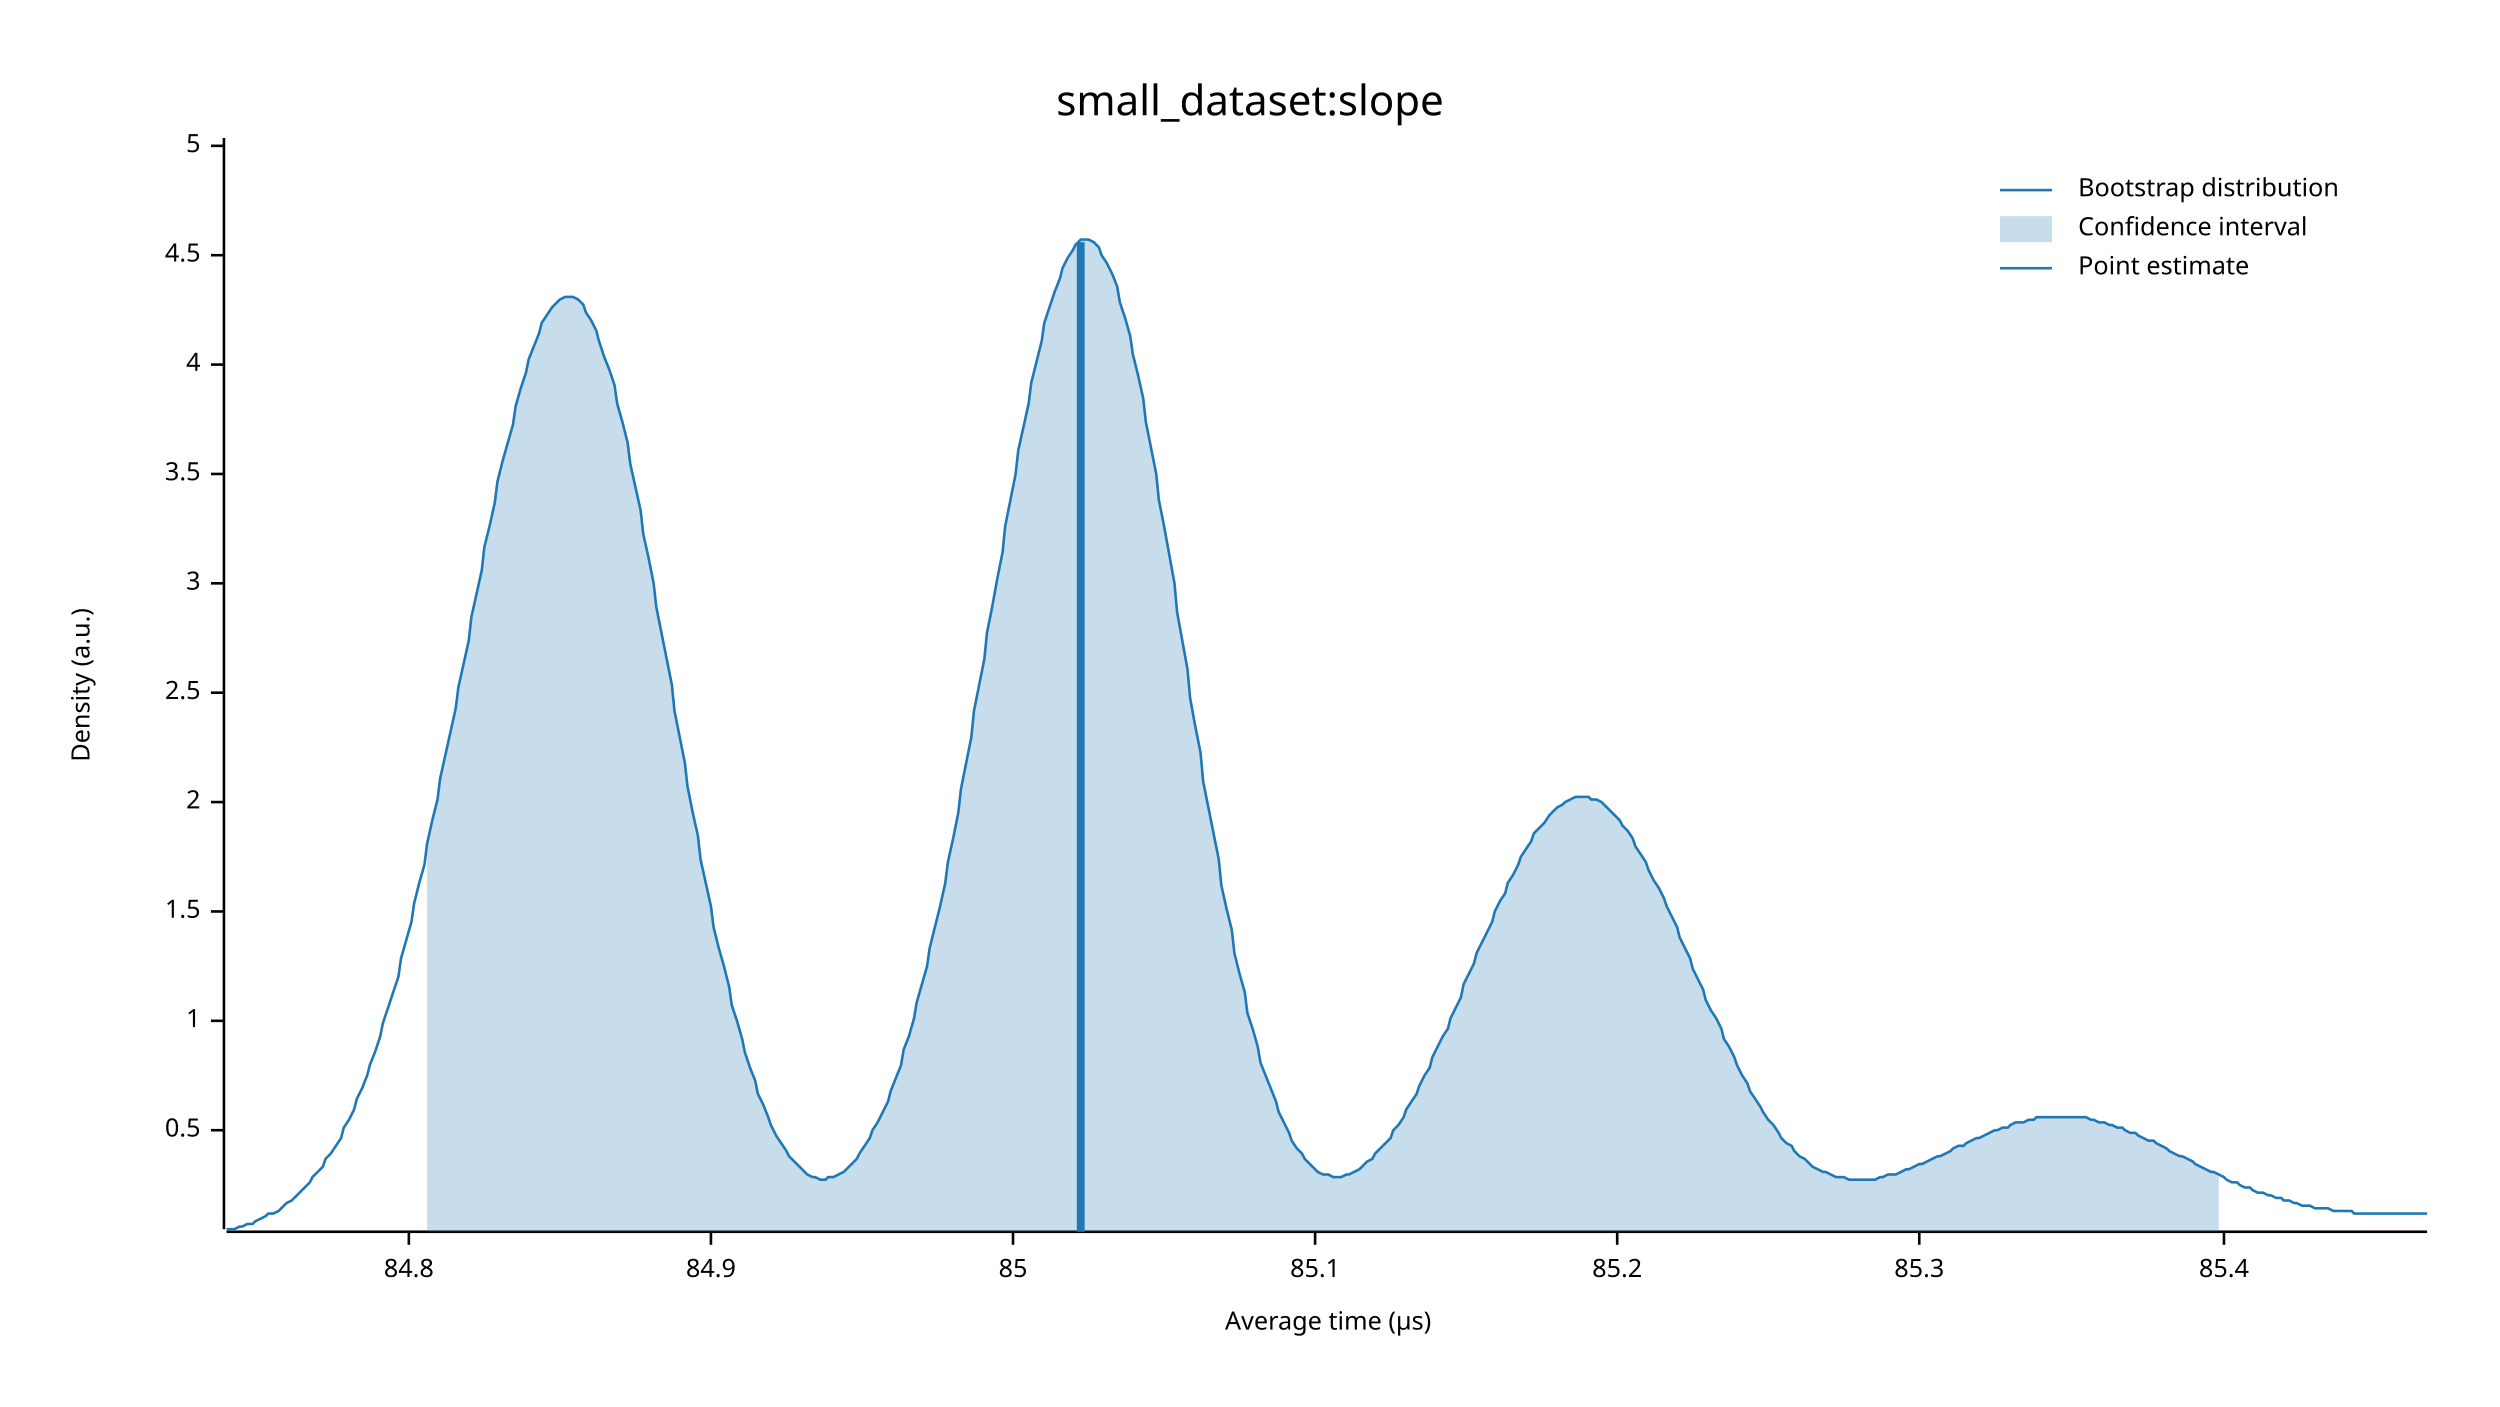
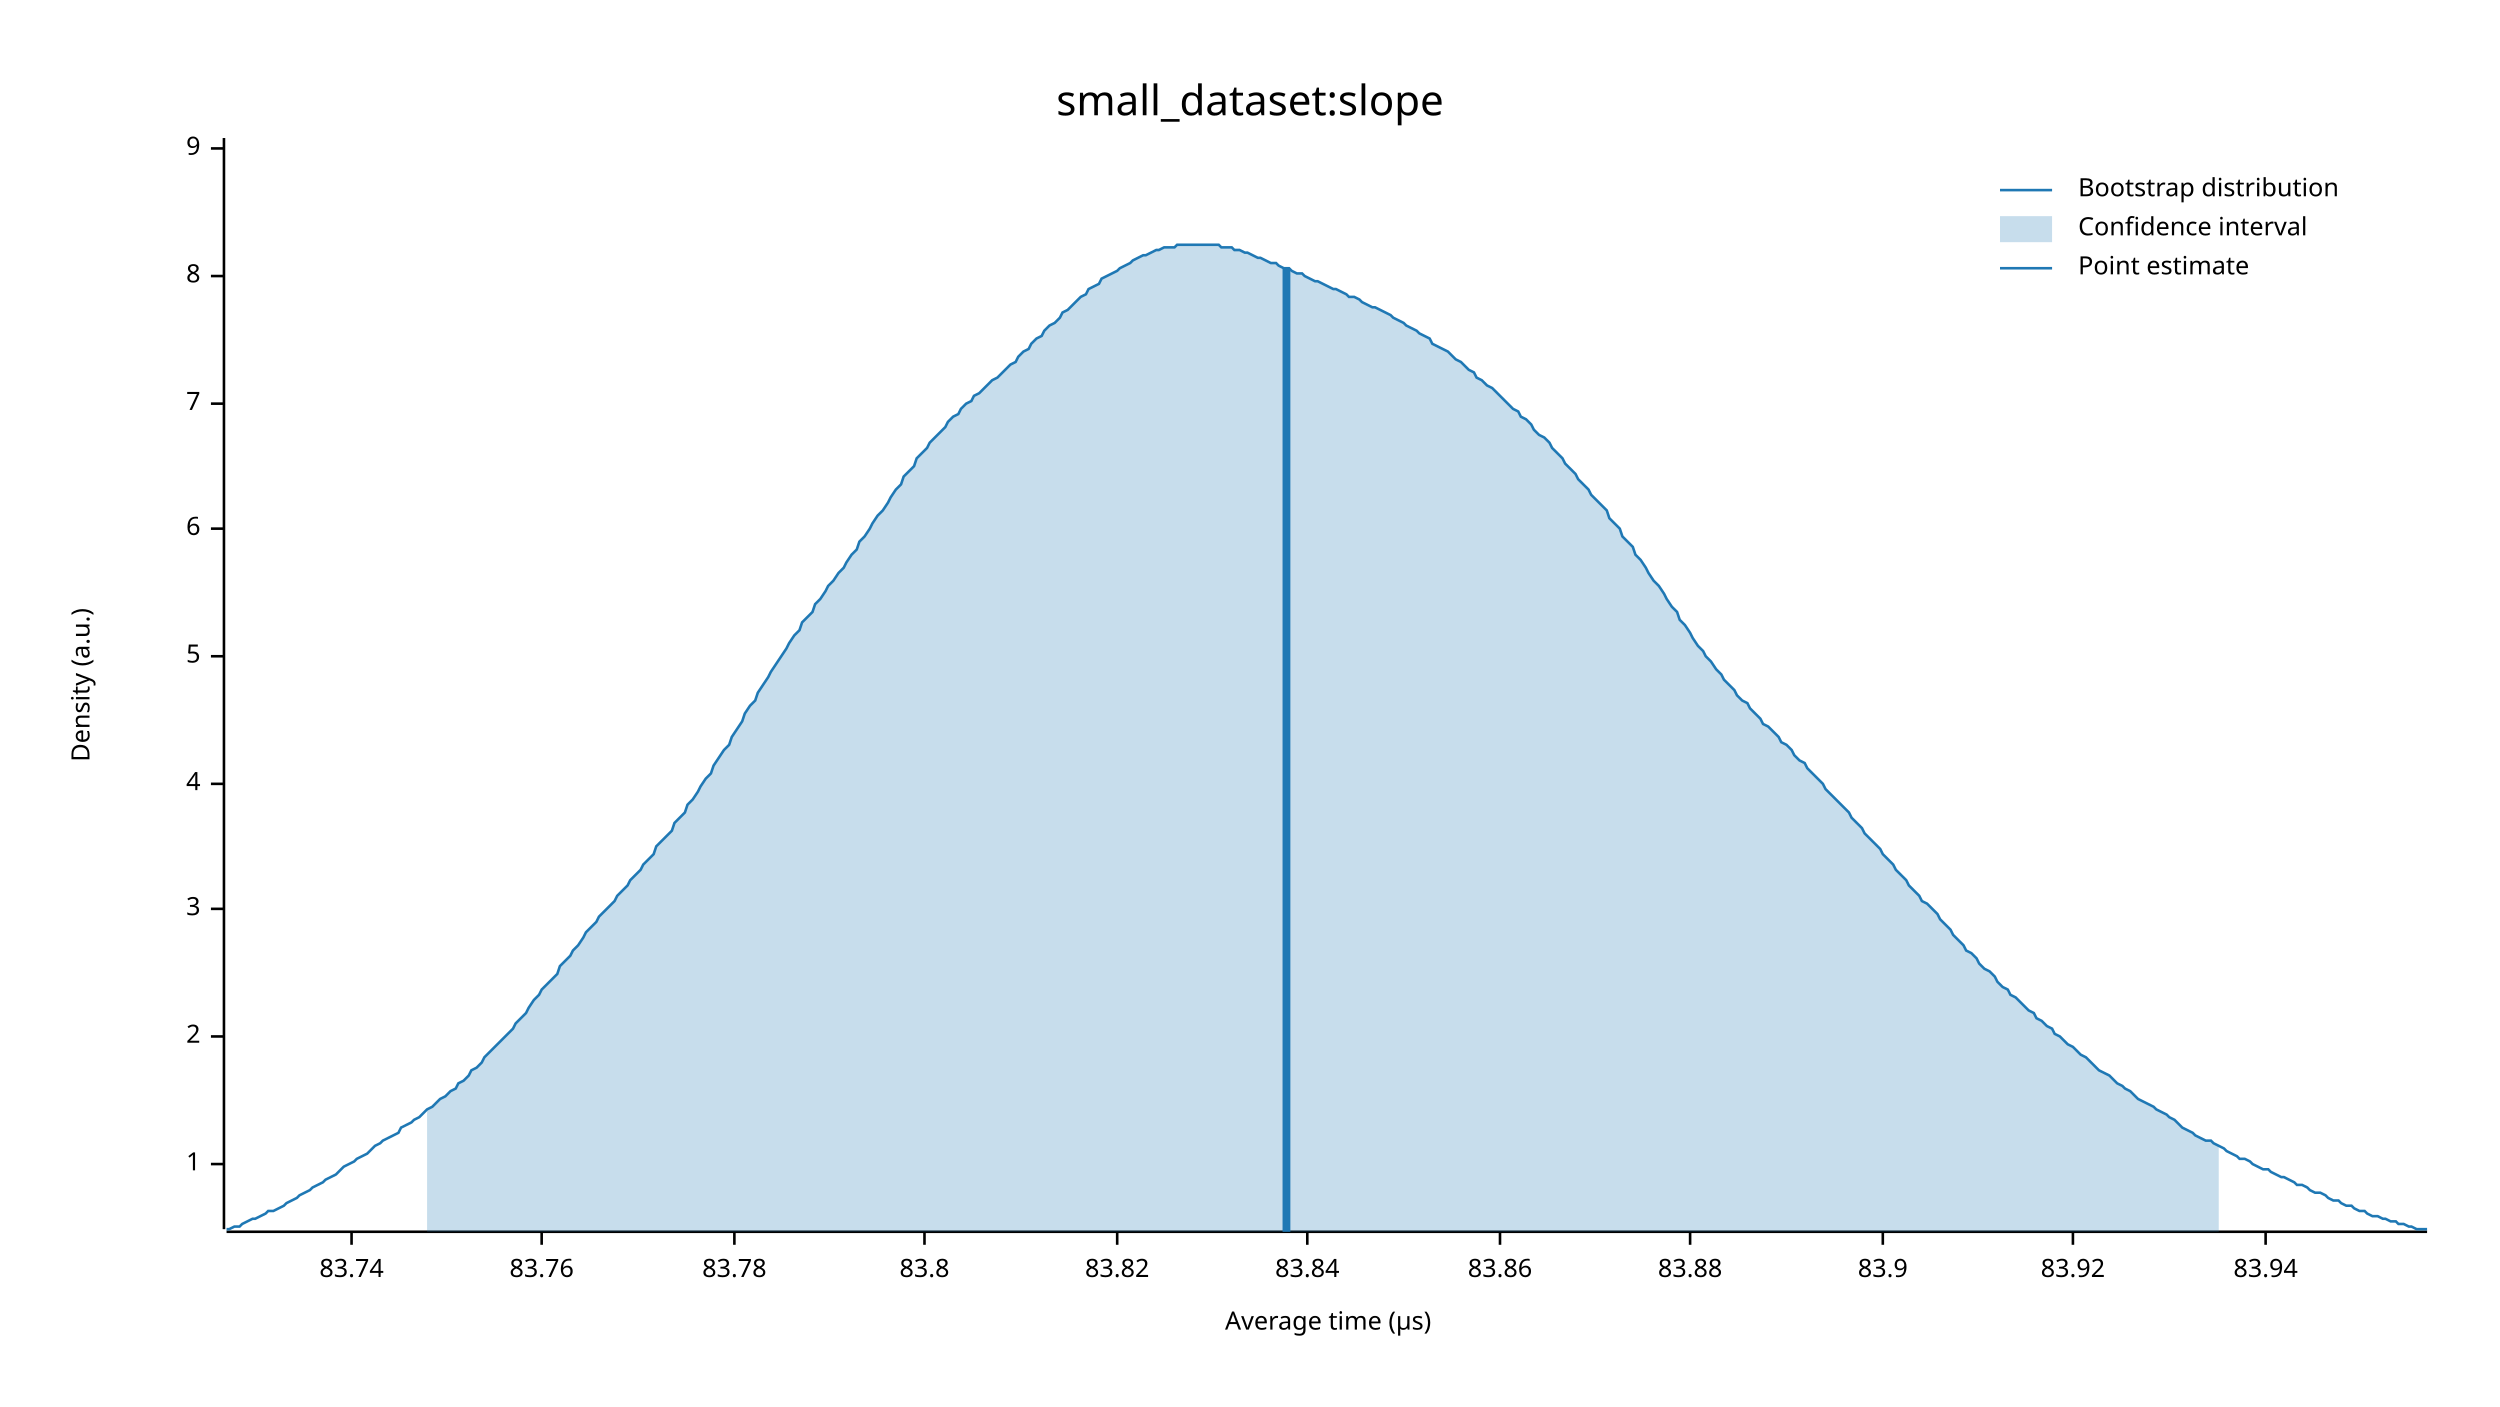
<svg xmlns="http://www.w3.org/2000/svg" width="960" height="540" viewBox="0 0 960 540">
  <text x="480" y="32" dy="0.76em" text-anchor="middle" font-family="sans-serif" font-size="16.129" opacity="1" fill="#000000">
small_dataset:slope
</text>
  <text x="27" y="263" dy="0.76em" text-anchor="middle" font-family="sans-serif" font-size="9.677" opacity="1" fill="#000000" transform="rotate(270, 27, 263)">
Density (a.u.)
</text>
  <text x="510" y="513" dy="-0.5ex" text-anchor="middle" font-family="sans-serif" font-size="9.677" opacity="1" fill="#000000">
Average time (µs)
</text>
  <polyline fill="none" opacity="1" stroke="#000000" stroke-width="1" points="86,53 86,472 " />
-   <text x="77" y="434" dy="0.5ex" text-anchor="end" font-family="sans-serif" font-size="9.677" opacity="1" fill="#000000">
- 0.5
- </text>
-   <polyline fill="none" opacity="1" stroke="#000000" stroke-width="1" points="81,434 86,434 " />
-   <text x="77" y="392" dy="0.5ex" text-anchor="end" font-family="sans-serif" font-size="9.677" opacity="1" fill="#000000">
+   <text x="77" y="447" dy="0.5ex" text-anchor="end" font-family="sans-serif" font-size="9.677" opacity="1" fill="#000000">
1
</text>
-   <polyline fill="none" opacity="1" stroke="#000000" stroke-width="1" points="81,392 86,392 " />
-   <text x="77" y="350" dy="0.5ex" text-anchor="end" font-family="sans-serif" font-size="9.677" opacity="1" fill="#000000">
- 1.5
- </text>
-   <polyline fill="none" opacity="1" stroke="#000000" stroke-width="1" points="81,350 86,350 " />
-   <text x="77" y="308" dy="0.5ex" text-anchor="end" font-family="sans-serif" font-size="9.677" opacity="1" fill="#000000">
+   <polyline fill="none" opacity="1" stroke="#000000" stroke-width="1" points="81,447 86,447 " />
+   <text x="77" y="398" dy="0.5ex" text-anchor="end" font-family="sans-serif" font-size="9.677" opacity="1" fill="#000000">
2
</text>
-   <polyline fill="none" opacity="1" stroke="#000000" stroke-width="1" points="81,308 86,308 " />
-   <text x="77" y="266" dy="0.5ex" text-anchor="end" font-family="sans-serif" font-size="9.677" opacity="1" fill="#000000">
- 2.5
- </text>
-   <polyline fill="none" opacity="1" stroke="#000000" stroke-width="1" points="81,266 86,266 " />
-   <text x="77" y="224" dy="0.5ex" text-anchor="end" font-family="sans-serif" font-size="9.677" opacity="1" fill="#000000">
+   <polyline fill="none" opacity="1" stroke="#000000" stroke-width="1" points="81,398 86,398 " />
+   <text x="77" y="349" dy="0.5ex" text-anchor="end" font-family="sans-serif" font-size="9.677" opacity="1" fill="#000000">
3
</text>
-   <polyline fill="none" opacity="1" stroke="#000000" stroke-width="1" points="81,224 86,224 " />
-   <text x="77" y="182" dy="0.5ex" text-anchor="end" font-family="sans-serif" font-size="9.677" opacity="1" fill="#000000">
- 3.5
- </text>
-   <polyline fill="none" opacity="1" stroke="#000000" stroke-width="1" points="81,182 86,182 " />
-   <text x="77" y="140" dy="0.5ex" text-anchor="end" font-family="sans-serif" font-size="9.677" opacity="1" fill="#000000">
+   <polyline fill="none" opacity="1" stroke="#000000" stroke-width="1" points="81,349 86,349 " />
+   <text x="77" y="301" dy="0.5ex" text-anchor="end" font-family="sans-serif" font-size="9.677" opacity="1" fill="#000000">
4
</text>
-   <polyline fill="none" opacity="1" stroke="#000000" stroke-width="1" points="81,140 86,140 " />
-   <text x="77" y="98" dy="0.5ex" text-anchor="end" font-family="sans-serif" font-size="9.677" opacity="1" fill="#000000">
- 4.5
- </text>
-   <polyline fill="none" opacity="1" stroke="#000000" stroke-width="1" points="81,98 86,98 " />
-   <text x="77" y="56" dy="0.5ex" text-anchor="end" font-family="sans-serif" font-size="9.677" opacity="1" fill="#000000">
+   <polyline fill="none" opacity="1" stroke="#000000" stroke-width="1" points="81,301 86,301 " />
+   <text x="77" y="252" dy="0.5ex" text-anchor="end" font-family="sans-serif" font-size="9.677" opacity="1" fill="#000000">
5
</text>
-   <polyline fill="none" opacity="1" stroke="#000000" stroke-width="1" points="81,56 86,56 " />
+   <polyline fill="none" opacity="1" stroke="#000000" stroke-width="1" points="81,252 86,252 " />
+   <text x="77" y="203" dy="0.5ex" text-anchor="end" font-family="sans-serif" font-size="9.677" opacity="1" fill="#000000">
+ 6
+ </text>
+   <polyline fill="none" opacity="1" stroke="#000000" stroke-width="1" points="81,203 86,203 " />
+   <text x="77" y="155" dy="0.5ex" text-anchor="end" font-family="sans-serif" font-size="9.677" opacity="1" fill="#000000">
+ 7
+ </text>
+   <polyline fill="none" opacity="1" stroke="#000000" stroke-width="1" points="81,155 86,155 " />
+   <text x="77" y="106" dy="0.5ex" text-anchor="end" font-family="sans-serif" font-size="9.677" opacity="1" fill="#000000">
+ 8
+ </text>
+   <polyline fill="none" opacity="1" stroke="#000000" stroke-width="1" points="81,106 86,106 " />
+   <text x="77" y="57" dy="0.5ex" text-anchor="end" font-family="sans-serif" font-size="9.677" opacity="1" fill="#000000">
+ 9
+ </text>
+   <polyline fill="none" opacity="1" stroke="#000000" stroke-width="1" points="81,57 86,57 " />
  <polyline fill="none" opacity="1" stroke="#000000" stroke-width="1" points="87,473 932,473 " />
-   <text x="157" y="483" dy="0.76em" text-anchor="middle" font-family="sans-serif" font-size="9.677" opacity="1" fill="#000000">
- 84.8
+   <text x="135" y="483" dy="0.76em" text-anchor="middle" font-family="sans-serif" font-size="9.677" opacity="1" fill="#000000">
+ 83.74
</text>
-   <polyline fill="none" opacity="1" stroke="#000000" stroke-width="1" points="157,473 157,478 " />
-   <text x="273" y="483" dy="0.76em" text-anchor="middle" font-family="sans-serif" font-size="9.677" opacity="1" fill="#000000">
- 84.9
+   <polyline fill="none" opacity="1" stroke="#000000" stroke-width="1" points="135,473 135,478 " />
+   <text x="208" y="483" dy="0.76em" text-anchor="middle" font-family="sans-serif" font-size="9.677" opacity="1" fill="#000000">
+ 83.76
</text>
-   <polyline fill="none" opacity="1" stroke="#000000" stroke-width="1" points="273,473 273,478 " />
-   <text x="389" y="483" dy="0.76em" text-anchor="middle" font-family="sans-serif" font-size="9.677" opacity="1" fill="#000000">
- 85
+   <polyline fill="none" opacity="1" stroke="#000000" stroke-width="1" points="208,473 208,478 " />
+   <text x="282" y="483" dy="0.76em" text-anchor="middle" font-family="sans-serif" font-size="9.677" opacity="1" fill="#000000">
+ 83.78
</text>
-   <polyline fill="none" opacity="1" stroke="#000000" stroke-width="1" points="389,473 389,478 " />
-   <text x="505" y="483" dy="0.76em" text-anchor="middle" font-family="sans-serif" font-size="9.677" opacity="1" fill="#000000">
- 85.1
+   <polyline fill="none" opacity="1" stroke="#000000" stroke-width="1" points="282,473 282,478 " />
+   <text x="355" y="483" dy="0.76em" text-anchor="middle" font-family="sans-serif" font-size="9.677" opacity="1" fill="#000000">
+ 83.8
</text>
-   <polyline fill="none" opacity="1" stroke="#000000" stroke-width="1" points="505,473 505,478 " />
-   <text x="621" y="483" dy="0.76em" text-anchor="middle" font-family="sans-serif" font-size="9.677" opacity="1" fill="#000000">
- 85.2
+   <polyline fill="none" opacity="1" stroke="#000000" stroke-width="1" points="355,473 355,478 " />
+   <text x="429" y="483" dy="0.76em" text-anchor="middle" font-family="sans-serif" font-size="9.677" opacity="1" fill="#000000">
+ 83.82
</text>
-   <polyline fill="none" opacity="1" stroke="#000000" stroke-width="1" points="621,473 621,478 " />
-   <text x="737" y="483" dy="0.76em" text-anchor="middle" font-family="sans-serif" font-size="9.677" opacity="1" fill="#000000">
- 85.3
+   <polyline fill="none" opacity="1" stroke="#000000" stroke-width="1" points="429,473 429,478 " />
+   <text x="502" y="483" dy="0.76em" text-anchor="middle" font-family="sans-serif" font-size="9.677" opacity="1" fill="#000000">
+ 83.84
</text>
-   <polyline fill="none" opacity="1" stroke="#000000" stroke-width="1" points="737,473 737,478 " />
-   <text x="854" y="483" dy="0.76em" text-anchor="middle" font-family="sans-serif" font-size="9.677" opacity="1" fill="#000000">
- 85.4
+   <polyline fill="none" opacity="1" stroke="#000000" stroke-width="1" points="502,473 502,478 " />
+   <text x="576" y="483" dy="0.76em" text-anchor="middle" font-family="sans-serif" font-size="9.677" opacity="1" fill="#000000">
+ 83.86
</text>
-   <polyline fill="none" opacity="1" stroke="#000000" stroke-width="1" points="854,473 854,478 " />
-   <polyline fill="none" opacity="1" stroke="#1F78B4" stroke-width="1" points="87,472 88,472 90,472 92,471 93,471 95,470 97,470 98,469 100,468 102,467 103,466 105,466 107,465 109,463 110,462 112,461 114,459 115,458 117,456 119,454 120,452 122,450 124,448 125,445 127,443 129,440 131,437 132,433 134,430 136,426 137,422 139,418 141,413 142,409 144,404 146,398 147,393 149,387 151,381 153,375 154,368 156,361 158,354 159,347 161,339 163,332 164,324 166,315 168,307 169,299 171,290 173,281 175,272 176,264 178,255 180,246 181,237 183,228 185,219 186,210 188,202 190,193 191,185 193,177 195,170 197,163 198,156 200,149 202,143 203,138 205,133 207,128 208,124 210,121 212,118 214,116 215,115 217,114 219,114 220,114 222,115 224,117 225,120 227,123 229,127 230,131 232,137 234,142 236,148 237,155 239,162 241,170 242,178 244,187 246,196 247,205 249,214 251,224 252,233 254,243 256,253 258,263 259,273 261,283 263,293 264,302 266,312 268,321 269,330 271,339 273,348 274,356 276,364 278,371 280,379 281,386 283,392 285,399 286,404 288,410 290,415 291,420 293,424 295,429 296,432 298,436 300,439 302,442 303,444 305,446 307,448 308,449 310,451 312,452 313,452 315,453 317,453 318,452 320,452 322,451 324,450 325,449 327,447 329,445 330,443 332,440 334,437 335,434 337,431 339,427 341,423 342,419 344,414 346,409 347,403 349,398 351,391 352,385 354,378 356,371 357,364 359,356 361,348 363,339 364,331 366,322 368,312 369,303 371,293 373,283 374,273 376,263 378,253 379,243 381,233 383,222 385,212 386,202 388,192 390,182 391,173 393,164 395,155 396,147 398,139 400,131 401,124 403,118 405,112 407,107 408,103 410,99 412,96 413,94 415,92 417,92 418,92 420,93 422,95 423,98 425,101 427,105 429,110 430,116 432,122 434,129 435,136 437,144 439,153 440,162 442,172 444,182 445,192 447,202 449,213 451,224 452,235 454,246 456,257 457,268 459,279 461,289 462,300 464,310 466,320 468,330 469,340 471,349 473,357 474,366 476,374 478,381 479,389 481,395 483,402 484,408 486,413 488,418 490,423 491,427 493,431 495,435 496,438 498,441 500,443 501,445 503,447 505,449 506,450 508,451 510,451 512,452 513,452 515,452 517,451 518,451 520,450 522,449 523,448 525,446 527,445 528,443 530,441 532,439 534,437 535,434 537,432 539,429 540,426 542,423 544,420 545,417 547,413 549,410 550,406 552,402 554,398 556,395 557,391 559,387 561,383 562,378 564,374 566,370 567,366 569,362 571,358 573,354 574,350 576,346 578,343 579,339 581,336 583,332 584,329 586,326 588,323 589,320 591,318 593,316 595,313 596,312 598,310 600,309 601,308 603,307 605,306 606,306 608,306 610,306 611,307 613,307 615,308 617,310 618,311 620,313 622,315 623,317 625,319 627,322 628,325 630,328 632,331 633,334 635,338 637,341 639,345 640,348 642,352 644,356 645,360 647,364 649,368 650,372 652,376 654,380 655,384 657,388 659,391 661,395 662,399 664,402 666,406 667,409 669,413 671,416 672,419 674,422 676,425 677,427 679,430 681,432 683,435 684,437 686,439 688,440 689,442 691,444 693,445 694,446 696,448 698,449 700,450 701,450 703,451 705,452 706,452 708,452 710,453 711,453 713,453 715,453 716,453 718,453 720,453 722,452 723,452 725,451 727,451 728,451 730,450 732,449 733,449 735,448 737,447 738,447 740,446 742,445 744,444 745,444 747,443 749,442 750,441 752,440 754,440 755,439 757,438 759,437 760,437 762,436 764,435 766,434 767,434 769,433 771,433 772,432 774,431 776,431 777,431 779,430 781,430 782,429 784,429 786,429 788,429 789,429 791,429 793,429 794,429 796,429 798,429 799,429 801,429 803,430 804,430 806,431 808,431 810,432 811,432 813,433 815,433 816,434 818,435 820,435 821,436 823,437 825,438 827,438 828,439 830,440 832,441 833,442 835,443 837,444 838,444 840,445 842,446 843,447 845,448 847,449 849,450 850,450 852,451 854,452 855,453 857,454 859,454 860,455 862,456 864,456 865,457 867,458 869,458 871,459 872,459 874,460 876,460 877,461 879,461 881,462 882,462 884,463 886,463 887,463 889,464 891,464 893,464 894,464 896,465 898,465 899,465 901,465 903,465 904,466 906,466 908,466 909,466 911,466 913,466 915,466 916,466 918,466 920,466 921,466 923,466 925,466 926,466 928,466 930,466 932,466 " />
-   <polygon opacity="0.25" fill="#1F78B4" points="164,324 166,315 168,307 169,299 171,290 173,281 175,272 176,264 178,255 180,246 181,237 183,228 185,219 186,210 188,202 190,193 191,185 193,177 195,170 197,163 198,156 200,149 202,143 203,138 205,133 207,128 208,124 210,121 212,118 214,116 215,115 217,114 219,114 220,114 222,115 224,117 225,120 227,123 229,127 230,131 232,137 234,142 236,148 237,155 239,162 241,170 242,178 244,187 246,196 247,205 249,214 251,224 252,233 254,243 256,253 258,263 259,273 261,283 263,293 264,302 266,312 268,321 269,330 271,339 273,348 274,356 276,364 278,371 280,379 281,386 283,392 285,399 286,404 288,410 290,415 291,420 293,424 295,429 296,432 298,436 300,439 302,442 303,444 305,446 307,448 308,449 310,451 312,452 313,452 315,453 317,453 318,452 320,452 322,451 324,450 325,449 327,447 329,445 330,443 332,440 334,437 335,434 337,431 339,427 341,423 342,419 344,414 346,409 347,403 349,398 351,391 352,385 354,378 356,371 357,364 359,356 361,348 363,339 364,331 366,322 368,312 369,303 371,293 373,283 374,273 376,263 378,253 379,243 381,233 383,222 385,212 386,202 388,192 390,182 391,173 393,164 395,155 396,147 398,139 400,131 401,124 403,118 405,112 407,107 408,103 410,99 412,96 413,94 415,92 417,92 418,92 420,93 422,95 423,98 425,101 427,105 429,110 430,116 432,122 434,129 435,136 437,144 439,153 440,162 442,172 444,182 445,192 447,202 449,213 451,224 452,235 454,246 456,257 457,268 459,279 461,289 462,300 464,310 466,320 468,330 469,340 471,349 473,357 474,366 476,374 478,381 479,389 481,395 483,402 484,408 486,413 488,418 490,423 491,427 493,431 495,435 496,438 498,441 500,443 501,445 503,447 505,449 506,450 508,451 510,451 512,452 513,452 515,452 517,451 518,451 520,450 522,449 523,448 525,446 527,445 528,443 530,441 532,439 534,437 535,434 537,432 539,429 540,426 542,423 544,420 545,417 547,413 549,410 550,406 552,402 554,398 556,395 557,391 559,387 561,383 562,378 564,374 566,370 567,366 569,362 571,358 573,354 574,350 576,346 578,343 579,339 581,336 583,332 584,329 586,326 588,323 589,320 591,318 593,316 595,313 596,312 598,310 600,309 601,308 603,307 605,306 606,306 608,306 610,306 611,307 613,307 615,308 617,310 618,311 620,313 622,315 623,317 625,319 627,322 628,325 630,328 632,331 633,334 635,338 637,341 639,345 640,348 642,352 644,356 645,360 647,364 649,368 650,372 652,376 654,380 655,384 657,388 659,391 661,395 662,399 664,402 666,406 667,409 669,413 671,416 672,419 674,422 676,425 677,427 679,430 681,432 683,435 684,437 686,439 688,440 689,442 691,444 693,445 694,446 696,448 698,449 700,450 701,450 703,451 705,452 706,452 708,452 710,453 711,453 713,453 715,453 716,453 718,453 720,453 722,452 723,452 725,451 727,451 728,451 730,450 732,449 733,449 735,448 737,447 738,447 740,446 742,445 744,444 745,444 747,443 749,442 750,441 752,440 754,440 755,439 757,438 759,437 760,437 762,436 764,435 766,434 767,434 769,433 771,433 772,432 774,431 776,431 777,431 779,430 781,430 782,429 784,429 786,429 788,429 789,429 791,429 793,429 794,429 796,429 798,429 799,429 801,429 803,430 804,430 806,431 808,431 810,432 811,432 813,433 815,433 816,434 818,435 820,435 821,436 823,437 825,438 827,438 828,439 830,440 832,441 833,442 835,443 837,444 838,444 840,445 842,446 843,447 845,448 847,449 849,450 850,450 852,451 852,473 164,473 " />
-   <polyline fill="none" opacity="1" stroke="#1F78B4" stroke-width="3" points="415,473 415,93 " />
+   <polyline fill="none" opacity="1" stroke="#000000" stroke-width="1" points="576,473 576,478 " />
+   <text x="649" y="483" dy="0.76em" text-anchor="middle" font-family="sans-serif" font-size="9.677" opacity="1" fill="#000000">
+ 83.88
+ </text>
+   <polyline fill="none" opacity="1" stroke="#000000" stroke-width="1" points="649,473 649,478 " />
+   <text x="723" y="483" dy="0.76em" text-anchor="middle" font-family="sans-serif" font-size="9.677" opacity="1" fill="#000000">
+ 83.9
+ </text>
+   <polyline fill="none" opacity="1" stroke="#000000" stroke-width="1" points="723,473 723,478 " />
+   <text x="796" y="483" dy="0.76em" text-anchor="middle" font-family="sans-serif" font-size="9.677" opacity="1" fill="#000000">
+ 83.92
+ </text>
+   <polyline fill="none" opacity="1" stroke="#000000" stroke-width="1" points="796,473 796,478 " />
+   <text x="870" y="483" dy="0.76em" text-anchor="middle" font-family="sans-serif" font-size="9.677" opacity="1" fill="#000000">
+ 83.94
+ </text>
+   <polyline fill="none" opacity="1" stroke="#000000" stroke-width="1" points="870,473 870,478 " />
+   <polyline fill="none" opacity="1" stroke="#1F78B4" stroke-width="1" points="87,472 88,472 90,471 92,471 93,470 95,469 97,468 98,468 100,467 102,466 103,465 105,465 107,464 109,463 110,462 112,461 114,460 115,459 117,458 119,457 120,456 122,455 124,454 125,453 127,452 129,451 131,449 132,448 134,447 136,446 137,445 139,444 141,443 142,442 144,440 146,439 147,438 149,437 151,436 153,435 154,433 156,432 158,431 159,430 161,429 163,427 164,426 166,425 168,423 169,422 171,421 173,419 175,418 176,416 178,415 180,413 181,411 183,410 185,408 186,406 188,404 190,402 191,401 193,399 195,397 197,395 198,393 200,391 202,389 203,387 205,384 207,382 208,380 210,378 212,376 214,374 215,371 217,369 219,367 220,365 222,363 224,360 225,358 227,356 229,354 230,352 232,350 234,348 236,346 237,344 239,342 241,340 242,338 244,336 246,334 247,332 249,330 251,328 252,325 254,323 256,321 258,319 259,316 261,314 263,312 264,309 266,307 268,304 269,302 271,299 273,297 274,294 276,291 278,288 280,286 281,283 283,280 285,277 286,274 288,271 290,269 291,266 293,263 295,260 296,258 298,255 300,252 302,249 303,247 305,244 307,242 308,239 310,237 312,235 313,232 315,230 317,227 318,225 320,223 322,220 324,218 325,216 327,213 329,211 330,208 332,206 334,203 335,201 337,198 339,196 341,193 342,191 344,188 346,186 347,183 349,181 351,179 352,176 354,174 356,172 357,170 359,168 361,166 363,164 364,162 366,160 368,159 369,157 371,155 373,154 374,152 376,151 378,149 379,148 381,146 383,145 385,143 386,142 388,140 390,139 391,137 393,135 395,134 396,132 398,130 400,129 401,127 403,125 405,124 407,122 408,120 410,119 412,117 413,116 415,114 417,113 418,111 420,110 422,109 423,107 425,106 427,105 429,104 430,103 432,102 434,101 435,100 437,99 439,98 440,98 442,97 444,96 445,96 447,95 449,95 451,95 452,94 454,94 456,94 457,94 459,94 461,94 462,94 464,94 466,94 468,94 469,95 471,95 473,95 474,96 476,96 478,97 479,97 481,98 483,99 484,99 486,100 488,101 490,101 491,102 493,103 495,103 496,104 498,105 500,105 501,106 503,107 505,108 506,108 508,109 510,110 512,111 513,111 515,112 517,113 518,114 520,114 522,115 523,116 525,117 527,118 528,118 530,119 532,120 534,121 535,122 537,123 539,124 540,125 542,126 544,127 545,128 547,129 549,130 550,132 552,133 554,134 556,135 557,136 559,138 561,139 562,140 564,142 566,143 567,145 569,146 571,148 573,149 574,150 576,152 578,154 579,155 581,157 583,158 584,160 586,161 588,163 589,165 591,167 593,168 595,170 596,172 598,174 600,176 601,178 603,180 605,182 606,184 608,186 610,188 611,190 613,192 615,194 617,196 618,199 620,201 622,203 623,206 625,208 627,210 628,213 630,215 632,218 633,220 635,223 637,225 639,228 640,230 642,233 644,235 645,238 647,240 649,243 650,245 652,248 654,250 655,252 657,254 659,257 661,259 662,261 664,263 666,265 667,267 669,269 671,270 672,272 674,274 676,276 677,278 679,279 681,281 683,283 684,285 686,286 688,288 689,290 691,292 693,293 694,295 696,297 698,299 700,301 701,303 703,305 705,307 706,308 708,310 710,312 711,314 713,316 715,318 716,320 718,322 720,324 722,326 723,328 725,330 727,332 728,334 730,336 732,338 733,340 735,342 737,344 738,346 740,347 742,349 744,351 745,353 747,355 749,357 750,359 752,361 754,363 755,365 757,366 759,368 760,370 762,372 764,373 766,375 767,377 769,379 771,380 772,382 774,383 776,385 777,386 779,388 781,389 782,391 784,392 786,394 788,395 789,397 791,398 793,400 794,401 796,402 798,404 799,405 801,406 803,408 804,409 806,411 808,412 810,413 811,414 813,416 815,417 816,418 818,419 820,421 821,422 823,423 825,424 827,425 828,426 830,427 832,428 833,429 835,430 837,432 838,433 840,434 842,435 843,436 845,437 847,438 849,438 850,439 852,440 854,441 855,442 857,443 859,444 860,445 862,445 864,446 865,447 867,448 869,449 871,449 872,450 874,451 876,452 877,452 879,453 881,454 882,455 884,455 886,456 887,457 889,458 891,458 893,459 894,460 896,461 898,461 899,462 901,463 903,463 904,464 906,465 908,465 909,466 911,467 913,467 915,468 916,468 918,469 920,469 921,470 923,470 925,471 926,471 928,472 930,472 932,472 " />
+   <polygon opacity="0.25" fill="#1F78B4" points="164,426 166,425 168,423 169,422 171,421 173,419 175,418 176,416 178,415 180,413 181,411 183,410 185,408 186,406 188,404 190,402 191,401 193,399 195,397 197,395 198,393 200,391 202,389 203,387 205,384 207,382 208,380 210,378 212,376 214,374 215,371 217,369 219,367 220,365 222,363 224,360 225,358 227,356 229,354 230,352 232,350 234,348 236,346 237,344 239,342 241,340 242,338 244,336 246,334 247,332 249,330 251,328 252,325 254,323 256,321 258,319 259,316 261,314 263,312 264,309 266,307 268,304 269,302 271,299 273,297 274,294 276,291 278,288 280,286 281,283 283,280 285,277 286,274 288,271 290,269 291,266 293,263 295,260 296,258 298,255 300,252 302,249 303,247 305,244 307,242 308,239 310,237 312,235 313,232 315,230 317,227 318,225 320,223 322,220 324,218 325,216 327,213 329,211 330,208 332,206 334,203 335,201 337,198 339,196 341,193 342,191 344,188 346,186 347,183 349,181 351,179 352,176 354,174 356,172 357,170 359,168 361,166 363,164 364,162 366,160 368,159 369,157 371,155 373,154 374,152 376,151 378,149 379,148 381,146 383,145 385,143 386,142 388,140 390,139 391,137 393,135 395,134 396,132 398,130 400,129 401,127 403,125 405,124 407,122 408,120 410,119 412,117 413,116 415,114 417,113 418,111 420,110 422,109 423,107 425,106 427,105 429,104 430,103 432,102 434,101 435,100 437,99 439,98 440,98 442,97 444,96 445,96 447,95 449,95 451,95 452,94 454,94 456,94 457,94 459,94 461,94 462,94 464,94 466,94 468,94 469,95 471,95 473,95 474,96 476,96 478,97 479,97 481,98 483,99 484,99 486,100 488,101 490,101 491,102 493,103 495,103 496,104 498,105 500,105 501,106 503,107 505,108 506,108 508,109 510,110 512,111 513,111 515,112 517,113 518,114 520,114 522,115 523,116 525,117 527,118 528,118 530,119 532,120 534,121 535,122 537,123 539,124 540,125 542,126 544,127 545,128 547,129 549,130 550,132 552,133 554,134 556,135 557,136 559,138 561,139 562,140 564,142 566,143 567,145 569,146 571,148 573,149 574,150 576,152 578,154 579,155 581,157 583,158 584,160 586,161 588,163 589,165 591,167 593,168 595,170 596,172 598,174 600,176 601,178 603,180 605,182 606,184 608,186 610,188 611,190 613,192 615,194 617,196 618,199 620,201 622,203 623,206 625,208 627,210 628,213 630,215 632,218 633,220 635,223 637,225 639,228 640,230 642,233 644,235 645,238 647,240 649,243 650,245 652,248 654,250 655,252 657,254 659,257 661,259 662,261 664,263 666,265 667,267 669,269 671,270 672,272 674,274 676,276 677,278 679,279 681,281 683,283 684,285 686,286 688,288 689,290 691,292 693,293 694,295 696,297 698,299 700,301 701,303 703,305 705,307 706,308 708,310 710,312 711,314 713,316 715,318 716,320 718,322 720,324 722,326 723,328 725,330 727,332 728,334 730,336 732,338 733,340 735,342 737,344 738,346 740,347 742,349 744,351 745,353 747,355 749,357 750,359 752,361 754,363 755,365 757,366 759,368 760,370 762,372 764,373 766,375 767,377 769,379 771,380 772,382 774,383 776,385 777,386 779,388 781,389 782,391 784,392 786,394 788,395 789,397 791,398 793,400 794,401 796,402 798,404 799,405 801,406 803,408 804,409 806,411 808,412 810,413 811,414 813,416 815,417 816,418 818,419 820,421 821,422 823,423 825,424 827,425 828,426 830,427 832,428 833,429 835,430 837,432 838,433 840,434 842,435 843,436 845,437 847,438 849,438 850,439 852,440 852,473 164,473 " />
+   <polyline fill="none" opacity="1" stroke="#1F78B4" stroke-width="3" points="494,473 494,103 " />
  <text x="798" y="68" dy="0.76em" text-anchor="start" font-family="sans-serif" font-size="9.677" opacity="1" fill="#000000">
Bootstrap distribution
</text>
  <text x="798" y="83" dy="0.76em" text-anchor="start" font-family="sans-serif" font-size="9.677" opacity="1" fill="#000000">
Confidence interval
</text>
  <text x="798" y="98" dy="0.76em" text-anchor="start" font-family="sans-serif" font-size="9.677" opacity="1" fill="#000000">
Point estimate
</text>
  <polyline fill="none" opacity="1" stroke="#1F78B4" stroke-width="1" points="768,73 788,73 " />
  <rect x="768" y="83" width="20" height="10" opacity="0.25" fill="#1F78B4" stroke="none" />
  <polyline fill="none" opacity="1" stroke="#1F78B4" stroke-width="1" points="768,103 788,103 " />
</svg>
